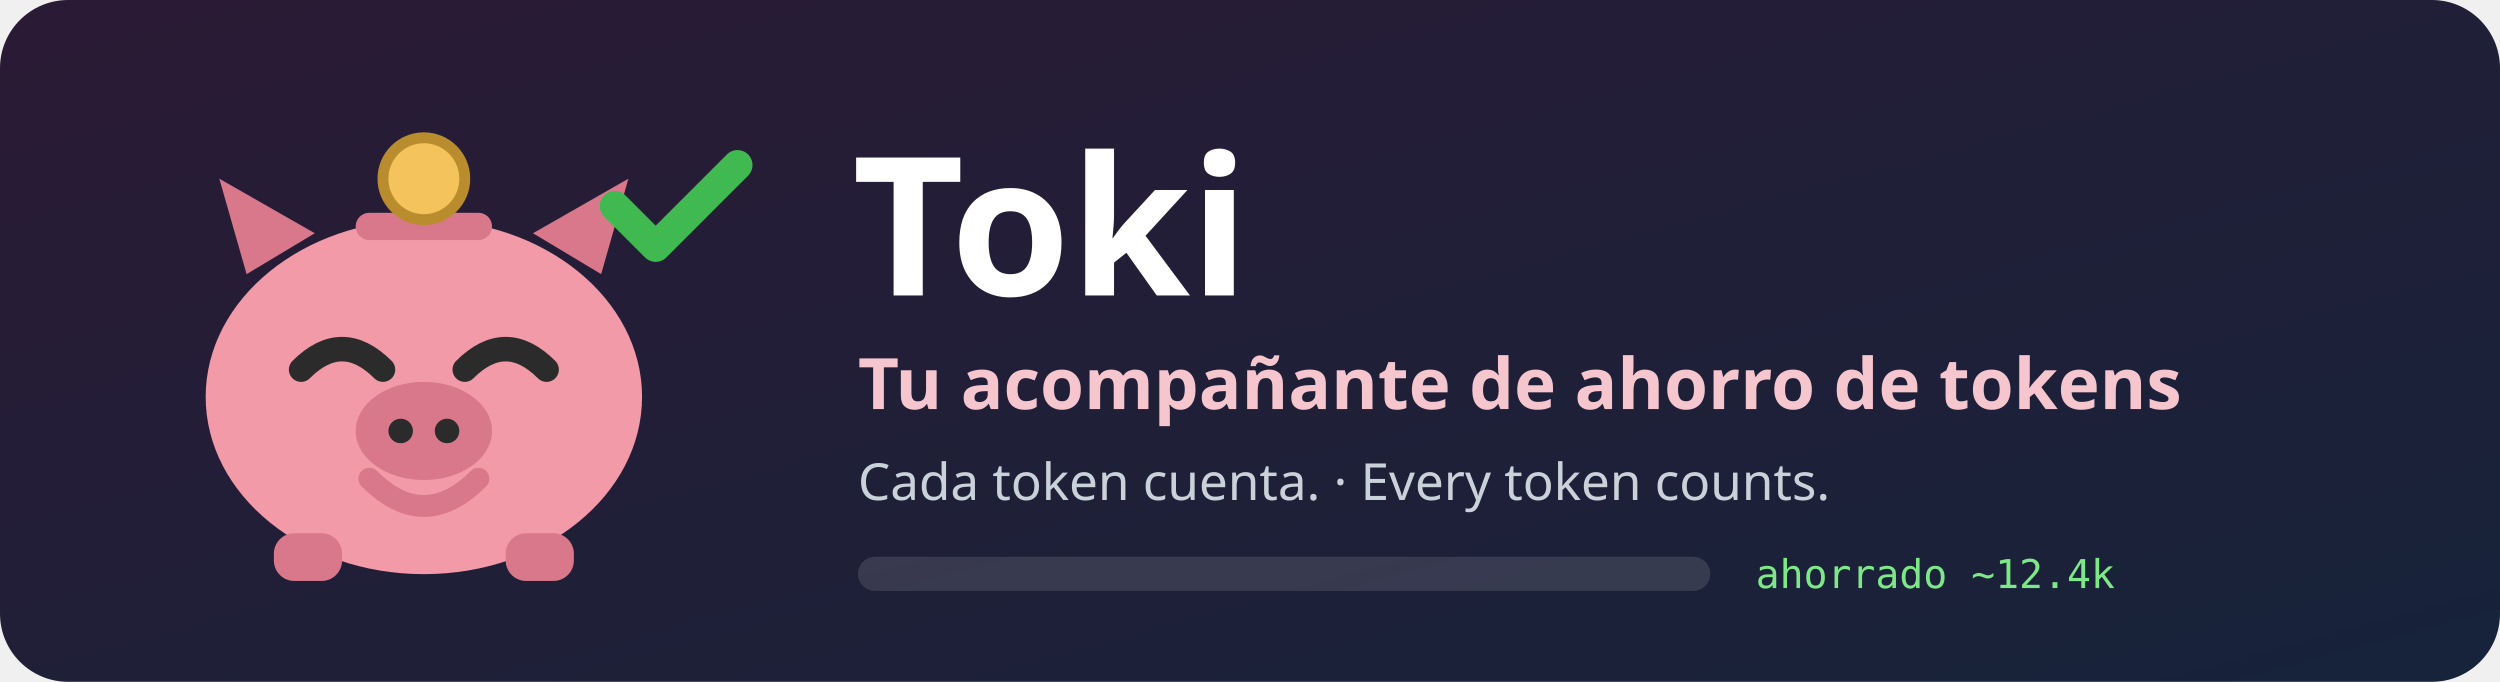
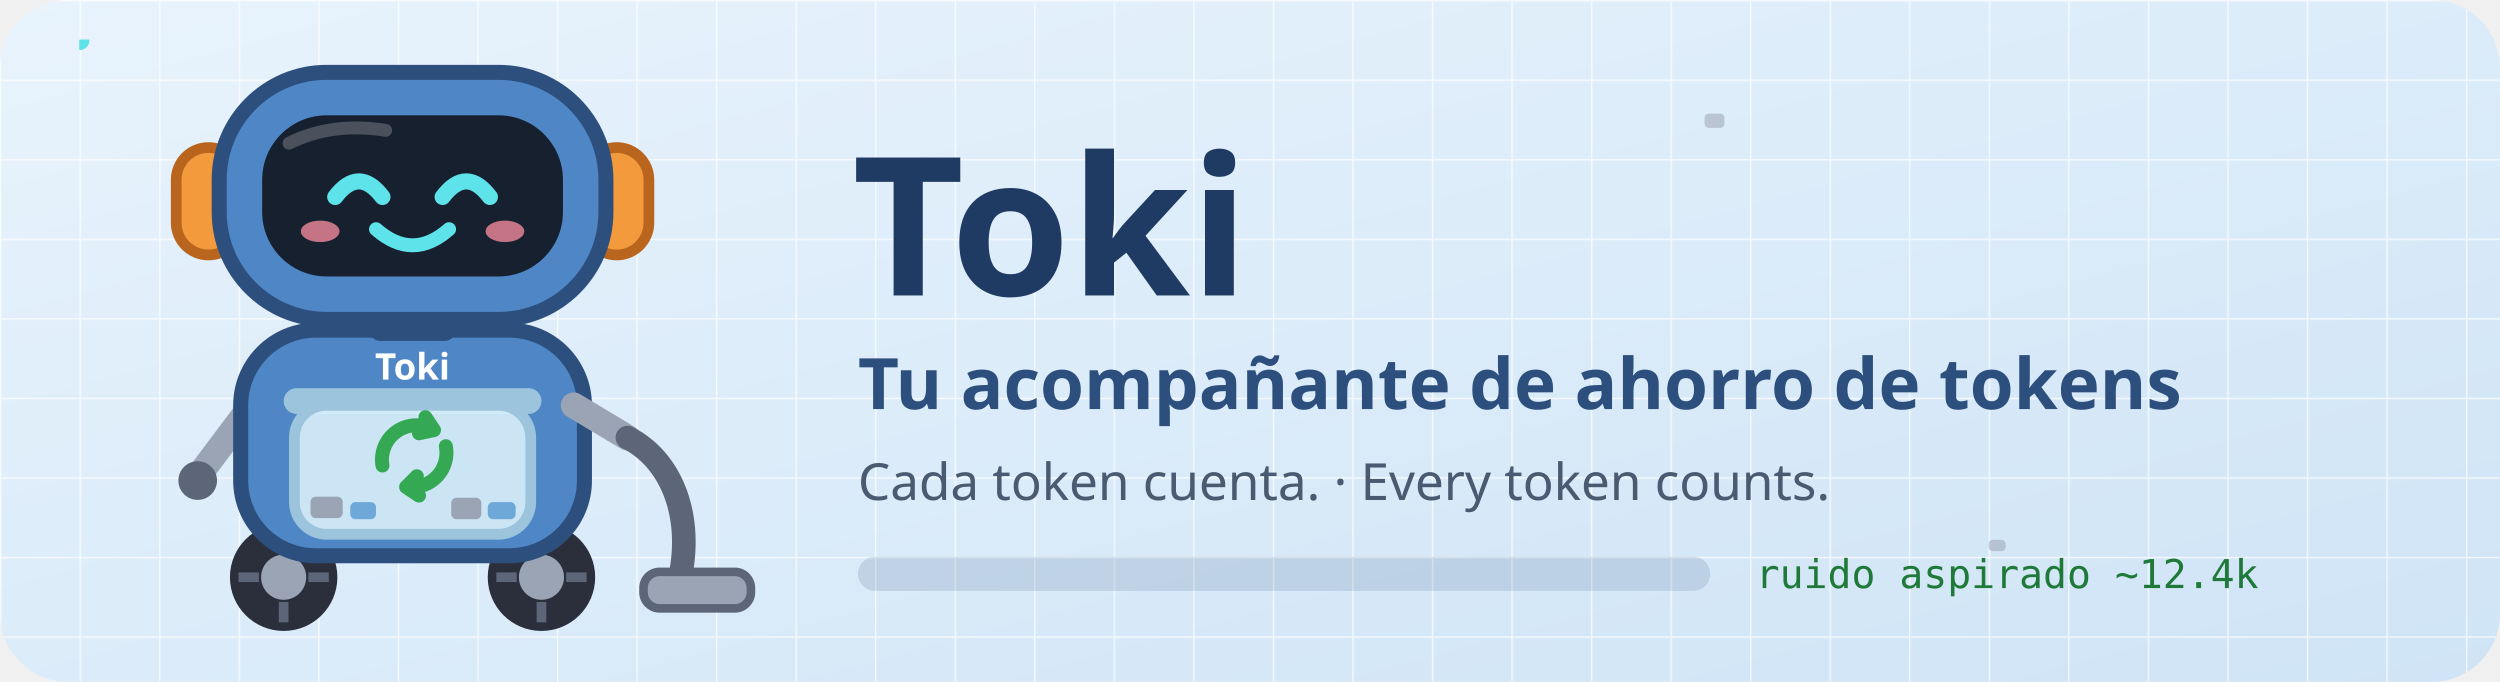
<svg xmlns="http://www.w3.org/2000/svg" viewBox="0 0 880 240" width="880" height="240" role="img" aria-label="Toki: tu acompañante de ahorro de tokens. Cada token cuenta.">
  <defs>
    <linearGradient id="fondo" x1="0" y1="0" x2="1" y2="1">
-       <stop offset="0" stop-color="#2b1a35" />
-       <stop offset="1" stop-color="#16233a" />
+       <stop offset="0" stop-color="#e8f3fc" />
+       <stop offset="1" stop-color="#cfe4f6" />
    </linearGradient>
+     <pattern id="rejilla" width="28" height="28" patternUnits="userSpaceOnUse">
+       <path d="M28 0 H0 V28" fill="none" stroke="#ffffff" stroke-opacity="0.7" stroke-width="1" />
+     </pattern>
    <linearGradient id="barra" x1="0" y1="0" x2="1" y2="0">
-       <stop offset="0" stop-color="#3fb950" />
-       <stop offset="1" stop-color="#7ee787" />
+       <stop offset="0" stop-color="#34a853" />
+       <stop offset="1" stop-color="#5fe3ea" />
    </linearGradient>
  </defs>
  <rect width="880" height="240" rx="24" fill="url(#fondo)" />
-   <g opacity="0.35" fill="#f4c35b">
-     <circle cx="620" cy="-10" r="6">
-       <animate attributeName="cy" values="-10;260" dur="5s" repeatCount="indefinite" />
-     </circle>
-     <circle cx="720" cy="-10" r="4">
-       <animate attributeName="cy" values="-10;260" dur="6.5s" begin="1.2s" repeatCount="indefinite" />
-     </circle>
-     <circle cx="810" cy="-10" r="5">
-       <animate attributeName="cy" values="-10;260" dur="5.8s" begin="2.4s" repeatCount="indefinite" />
-     </circle>
-     <circle cx="540" cy="-10" r="3">
-       <animate attributeName="cy" values="-10;260" dur="7s" begin="0.6s" repeatCount="indefinite" />
-     </circle>
+   <rect width="880" height="240" rx="24" fill="url(#rejilla)" />
+   <g opacity="0.55" fill="#9aa4b5">
+     <rect x="600" y="40" width="7" height="5" rx="1.5">
+       <animate attributeName="x" values="860;300" dur="6s" repeatCount="indefinite" />
+       <animate attributeName="opacity" values="0;1;1;0" dur="6s" repeatCount="indefinite" />
+     </rect>
+     <rect x="700" y="190" width="6" height="4" rx="1.5">
+       <animate attributeName="x" values="860;300" dur="7.5s" begin="1.5s" repeatCount="indefinite" />
+       <animate attributeName="opacity" values="0;1;1;0" dur="7.5s" begin="1.5s" repeatCount="indefinite" />
+     </rect>
  </g>
-   <svg x="34" y="34" width="240" height="173" viewBox="0 0 50 36">
+   <svg x="28" y="14" width="242" height="212" viewBox="0 0 64 56">
+     <g transform="translate(19 50)">
+       <circle r="5" fill="#2a2f3b" />
+       <circle r="2.1" fill="#9aa4b5" />
+       <g stroke="#5d6678" stroke-width="0.9">
+         <path d="M0 -4.2 V-2.3 M0 2.3 V4.2 M-4.2 0 H-2.3 M2.3 0 H4.2" />
+         <animateTransform attributeName="transform" type="rotate" from="0" to="360" dur="0.9s" repeatCount="indefinite" />
+       </g>
+     </g>
+     <g transform="translate(43 50)">
+       <circle r="5" fill="#2a2f3b" />
+       <circle r="2.1" fill="#9aa4b5" />
+       <g stroke="#5d6678" stroke-width="0.9">
+         <path d="M0 -4.2 V-2.3 M0 2.3 V4.2 M-4.2 0 H-2.3 M2.3 0 H4.2" />
+         <animateTransform attributeName="transform" type="rotate" from="0" to="360" dur="0.9s" repeatCount="indefinite" />
+       </g>
+     </g>
    <g>
      <animateTransform attributeName="transform" type="translate" values="0 0;0 -0.8;0 0" dur="2s" repeatCount="indefinite" />
-       <path d="M11 13 l-2 -7 l7 4 z" fill="#d9788a" />
-       <path d="M37 13 l2 -7 l-7 4 z" fill="#d9788a" />
-       <ellipse cx="24" cy="22" rx="16" ry="13" fill="#f29aa8" />
-       <rect x="19" y="8.5" width="10" height="2" rx="1" fill="#d9788a" />
-       <circle cx="24" cy="6" r="3" fill="#f4c35b" stroke="#b98d2e" stroke-width="0.8">
-         <animate attributeName="cy" values="2;8;8" dur="1.2s" repeatCount="indefinite" />
+       <path d="M16 34 L11.5 40" stroke="#9aa4b5" stroke-width="2.4" stroke-linecap="round" />
+       <circle cx="11" cy="41" r="1.8" fill="#5d6678" />
+       <rect x="15" y="27" width="32" height="21" rx="7" fill="#4f86c6" stroke="#2c4f7d" stroke-width="1.4" />
+       <text x="31" y="31.6" text-anchor="middle" font-family="system-ui, sans-serif" font-size="3.4" font-weight="700" fill="#fff">Toki</text>
+       <rect x="19" y="32.4" width="24" height="2.4" rx="1.2" fill="#9cc4dc" />
+       <rect x="20" y="34" width="22" height="12" rx="3" fill="#d8f0fb" fill-opacity="0.9" stroke="#9cc4dc" stroke-width="1" />
+       <g>
+         <rect x="21.5" y="42.5" width="3" height="2" rx="0.5" fill="#9aa4b5">
+           <animate attributeName="y" values="42.5;40;42.5" dur="1.6s" repeatCount="indefinite" />
+         </rect>
+         <rect x="25.2" y="43" width="2.4" height="1.6" rx="0.5" fill="#6ea8d8" />
+         <rect x="34.6" y="42.6" width="2.8" height="2" rx="0.5" fill="#9aa4b5" />
+         <rect x="38" y="43" width="2.6" height="1.6" rx="0.5" fill="#6ea8d8">
+           <animate attributeName="y" values="42.5;40;42.5" dur="1.6s" repeatCount="indefinite" />
+         </rect>
+       </g>
+       <g stroke="#34a853" stroke-width="1.3" fill="none" stroke-linecap="round" stroke-linejoin="round">
+         <path d="M28.2 39.6 a3.2 3.2 0 0 1 4.6 -3.4" />
+         <path d="M32.2 35.1 l0.8 1.2 l-1.4 0.3" />
+         <path d="M34.1 37.8 a3.2 3.2 0 0 1 -3.4 3.8" />
+         <path d="M31.6 42.4 l-1.2 -0.8 l1 -1" />
+       </g>
+       <path d="M46 34 L51 37" stroke="#9aa4b5" stroke-width="2.4" stroke-linecap="round" />
+       <path d="M51 37 C55 39, 57 44, 56 49.5" stroke="#5d6678" stroke-width="2.2" fill="none" stroke-linecap="round" />
+       <g>
+         <rect x="52.5" y="49.5" width="10" height="3.4" rx="1.5" fill="#9aa4b5" stroke="#5d6678" stroke-width="0.8" />
+         <animateTransform attributeName="transform" type="translate" values="0 0;1.4 0;0 0" dur="0.5s" repeatCount="indefinite" />
+       </g>
+       <circle r="0.9" fill="#5fe3ea">
+         <animateMotion path="M56 49 C56 43, 53 38.5, 48 36.5 L40 38" dur="1s" begin="0s" repeatCount="indefinite" />
      </circle>
-       <rect x="13" y="32" width="5" height="3.5" rx="1.5" fill="#d9788a" />
-       <rect x="30" y="32" width="5" height="3.5" rx="1.5" fill="#d9788a" />
-       <ellipse cx="24" cy="24.5" rx="5" ry="3.6" fill="#d9788a" />
-       <circle cx="22.3" cy="24.5" r="0.9" fill="#2b2b2b" />
-       <circle cx="25.7" cy="24.5" r="0.9" fill="#2b2b2b" />
-       <path d="M15 20 q3 -3 6 0" stroke="#2b2b2b" stroke-width="1.8" fill="none" stroke-linecap="round" />
-       <path d="M27 20 q3 -3 6 0" stroke="#2b2b2b" stroke-width="1.8" fill="none" stroke-linecap="round" />
-       <path d="M20 28 q4 4 8 0" stroke="#d9788a" stroke-width="1.6" fill="none" stroke-linecap="round" />
+       <circle r="0.9" fill="#5fe3ea">
+         <animateMotion path="M56 49 C56 43, 53 38.5, 48 36.5 L40 38" dur="1s" begin="0.35s" repeatCount="indefinite" />
+       </circle>
+       <circle r="0.9" fill="#5fe3ea">
+         <animateMotion path="M56 49 C56 43, 53 38.5, 48 36.5 L40 38" dur="1s" begin="0.7s" repeatCount="indefinite" />
+       </circle>
+       <rect x="27" y="24.5" width="8" height="3.5" rx="1" fill="#2c4f7d" />
+       <rect x="9" y="10" width="6" height="10" rx="3" fill="#f39a3d" stroke="#b9651d" stroke-width="1" />
+       <rect x="47" y="10" width="6" height="10" rx="3" fill="#f39a3d" stroke="#b9651d" stroke-width="1" />
+       <rect x="13" y="3" width="36" height="23" rx="10" fill="#4f86c6" stroke="#2c4f7d" stroke-width="1.4" />
+       <rect x="17" y="7" width="28" height="15" rx="6" fill="#17202e" />
+       <path d="M19.5 9.6 q4 -2 9 -1.2" stroke="#fff" stroke-opacity="0.22" stroke-width="1.2" fill="none" stroke-linecap="round" />
+       <path d="M23.8 14.6 q2.2 -2.9 4.4 0" stroke="#5fe3ea" stroke-width="1.5" fill="none" stroke-linecap="round" stroke-linejoin="round" />
+       <path d="M33.8 14.6 q2.2 -2.9 4.4 0" stroke="#5fe3ea" stroke-width="1.5" fill="none" stroke-linecap="round" stroke-linejoin="round" />
+       <path d="M27.6 17.6 q3.4 3 6.8 0" stroke="#5fe3ea" stroke-width="1.3" fill="none" stroke-linecap="round" />
+       <ellipse cx="22.4" cy="17.8" rx="1.8" ry="1" fill="#f08a9c" opacity="0.8" />
+       <ellipse cx="39.6" cy="17.8" rx="1.8" ry="1" fill="#f08a9c" opacity="0.8" />
    </g>
-     <path d="M38 8 l3 3 l6 -6" fill="none" stroke="#3fb950" stroke-width="2.2" stroke-linecap="round" stroke-linejoin="round" />
  </svg>
-   <text x="300" y="104" font-family="ui-rounded, 'SF Pro Rounded', 'Segoe UI', system-ui, sans-serif" font-size="68" font-weight="800" fill="#ffffff">Toki</text>
-   <text x="302" y="144" font-family="ui-rounded, 'Segoe UI', system-ui, sans-serif" font-size="25" font-weight="600" fill="#f6c6cf">Tu acompañante de ahorro de tokens</text>
-   <text x="302" y="176" font-family="ui-rounded, 'Segoe UI', system-ui, sans-serif" font-size="18" fill="#c9d1d9">Cada token cuenta. · Every token counts.</text>
+   <text x="300" y="104" font-family="ui-rounded, 'SF Pro Rounded', 'Segoe UI', system-ui, sans-serif" font-size="68" font-weight="800" fill="#1f3b63">Toki</text>
+   <text x="302" y="144" font-family="ui-rounded, 'Segoe UI', system-ui, sans-serif" font-size="25" font-weight="600" fill="#2c4f7d">Tu acompañante de ahorro de tokens</text>
+   <text x="302" y="176" font-family="ui-rounded, 'Segoe UI', system-ui, sans-serif" font-size="18" fill="#4a5a70">Cada token cuenta. · Every token counts.</text>
  <g transform="translate(302 196)">
-     <rect width="300" height="12" rx="6" fill="#ffffff" opacity="0.12" />
+     <rect width="300" height="12" rx="6" fill="#2c4f7d" opacity="0.15" />
    <rect width="0" height="12" rx="6" fill="url(#barra)">
      <animate attributeName="width" values="0;300;300;0" keyTimes="0;0.7;0.95;1" dur="4s" repeatCount="indefinite" />
    </rect>
-     <text x="316" y="11" font-family="ui-monospace, 'SF Mono', Menlo, monospace" font-size="14" fill="#7ee787">ahorrado ~12.4k</text>
+     <text x="316" y="11" font-family="ui-monospace, 'SF Mono', Menlo, monospace" font-size="14" fill="#1f7a3a">ruido aspirado ~12.4k</text>
  </g>
</svg>
